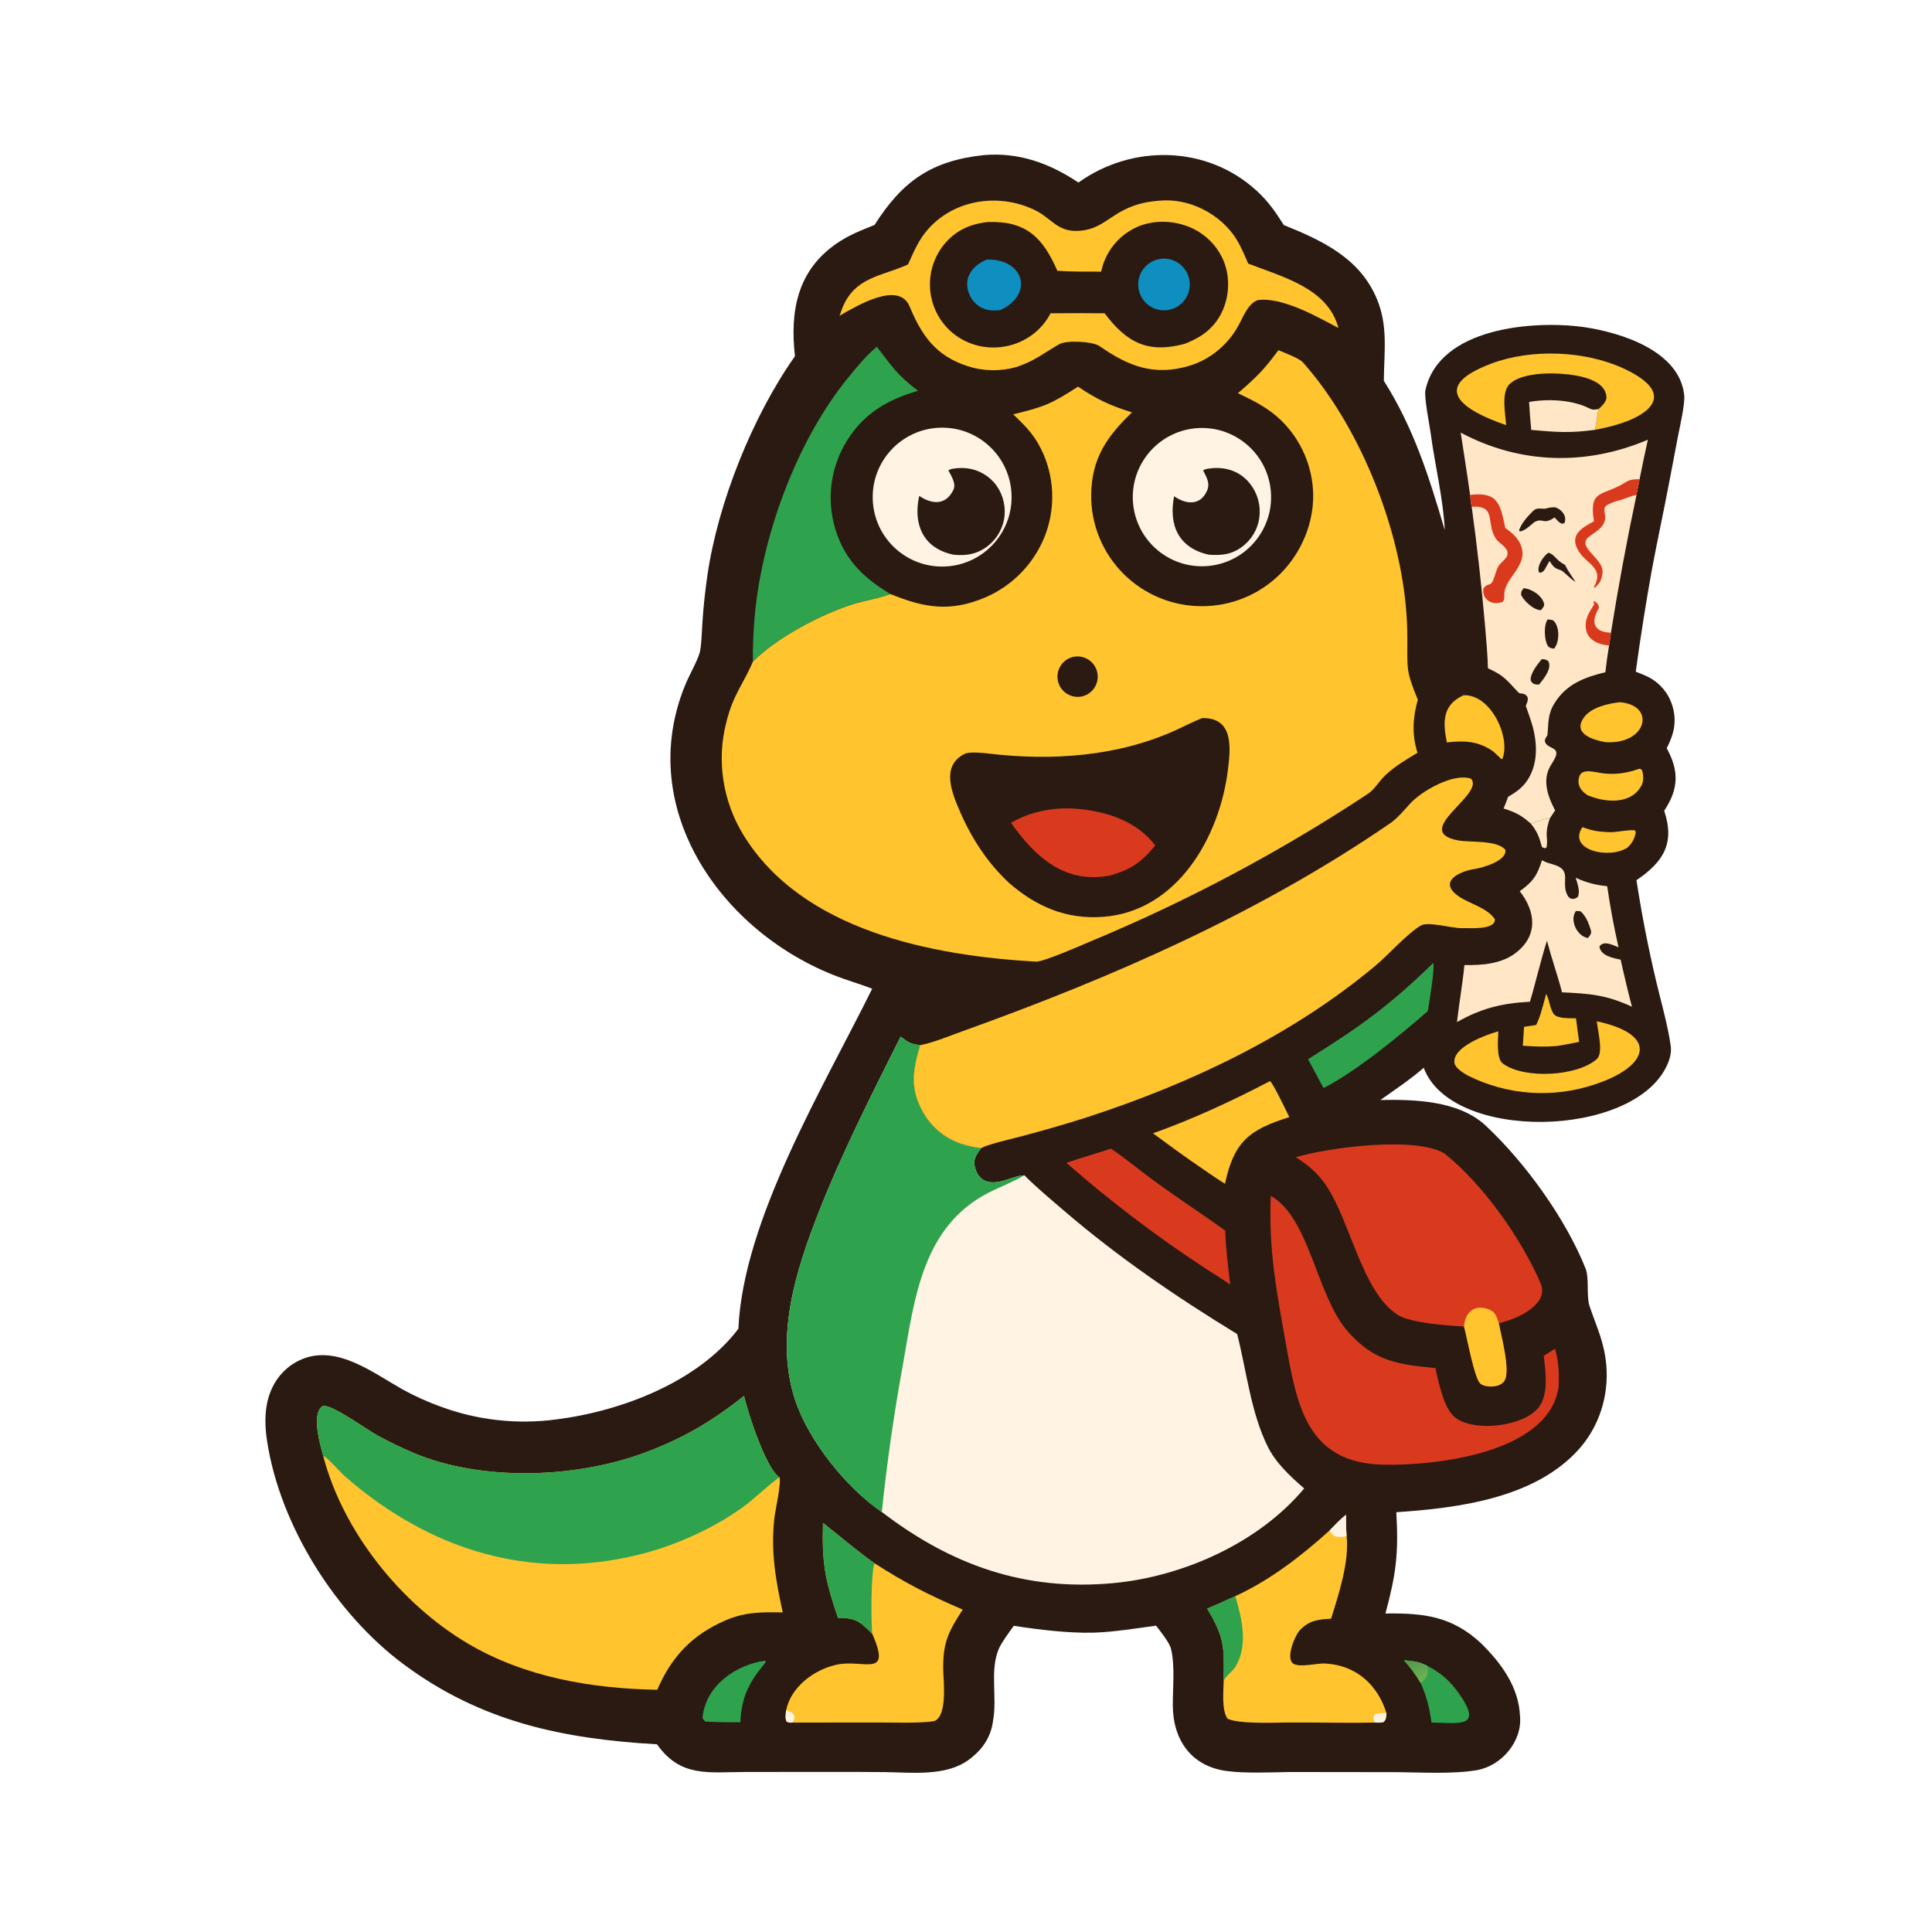
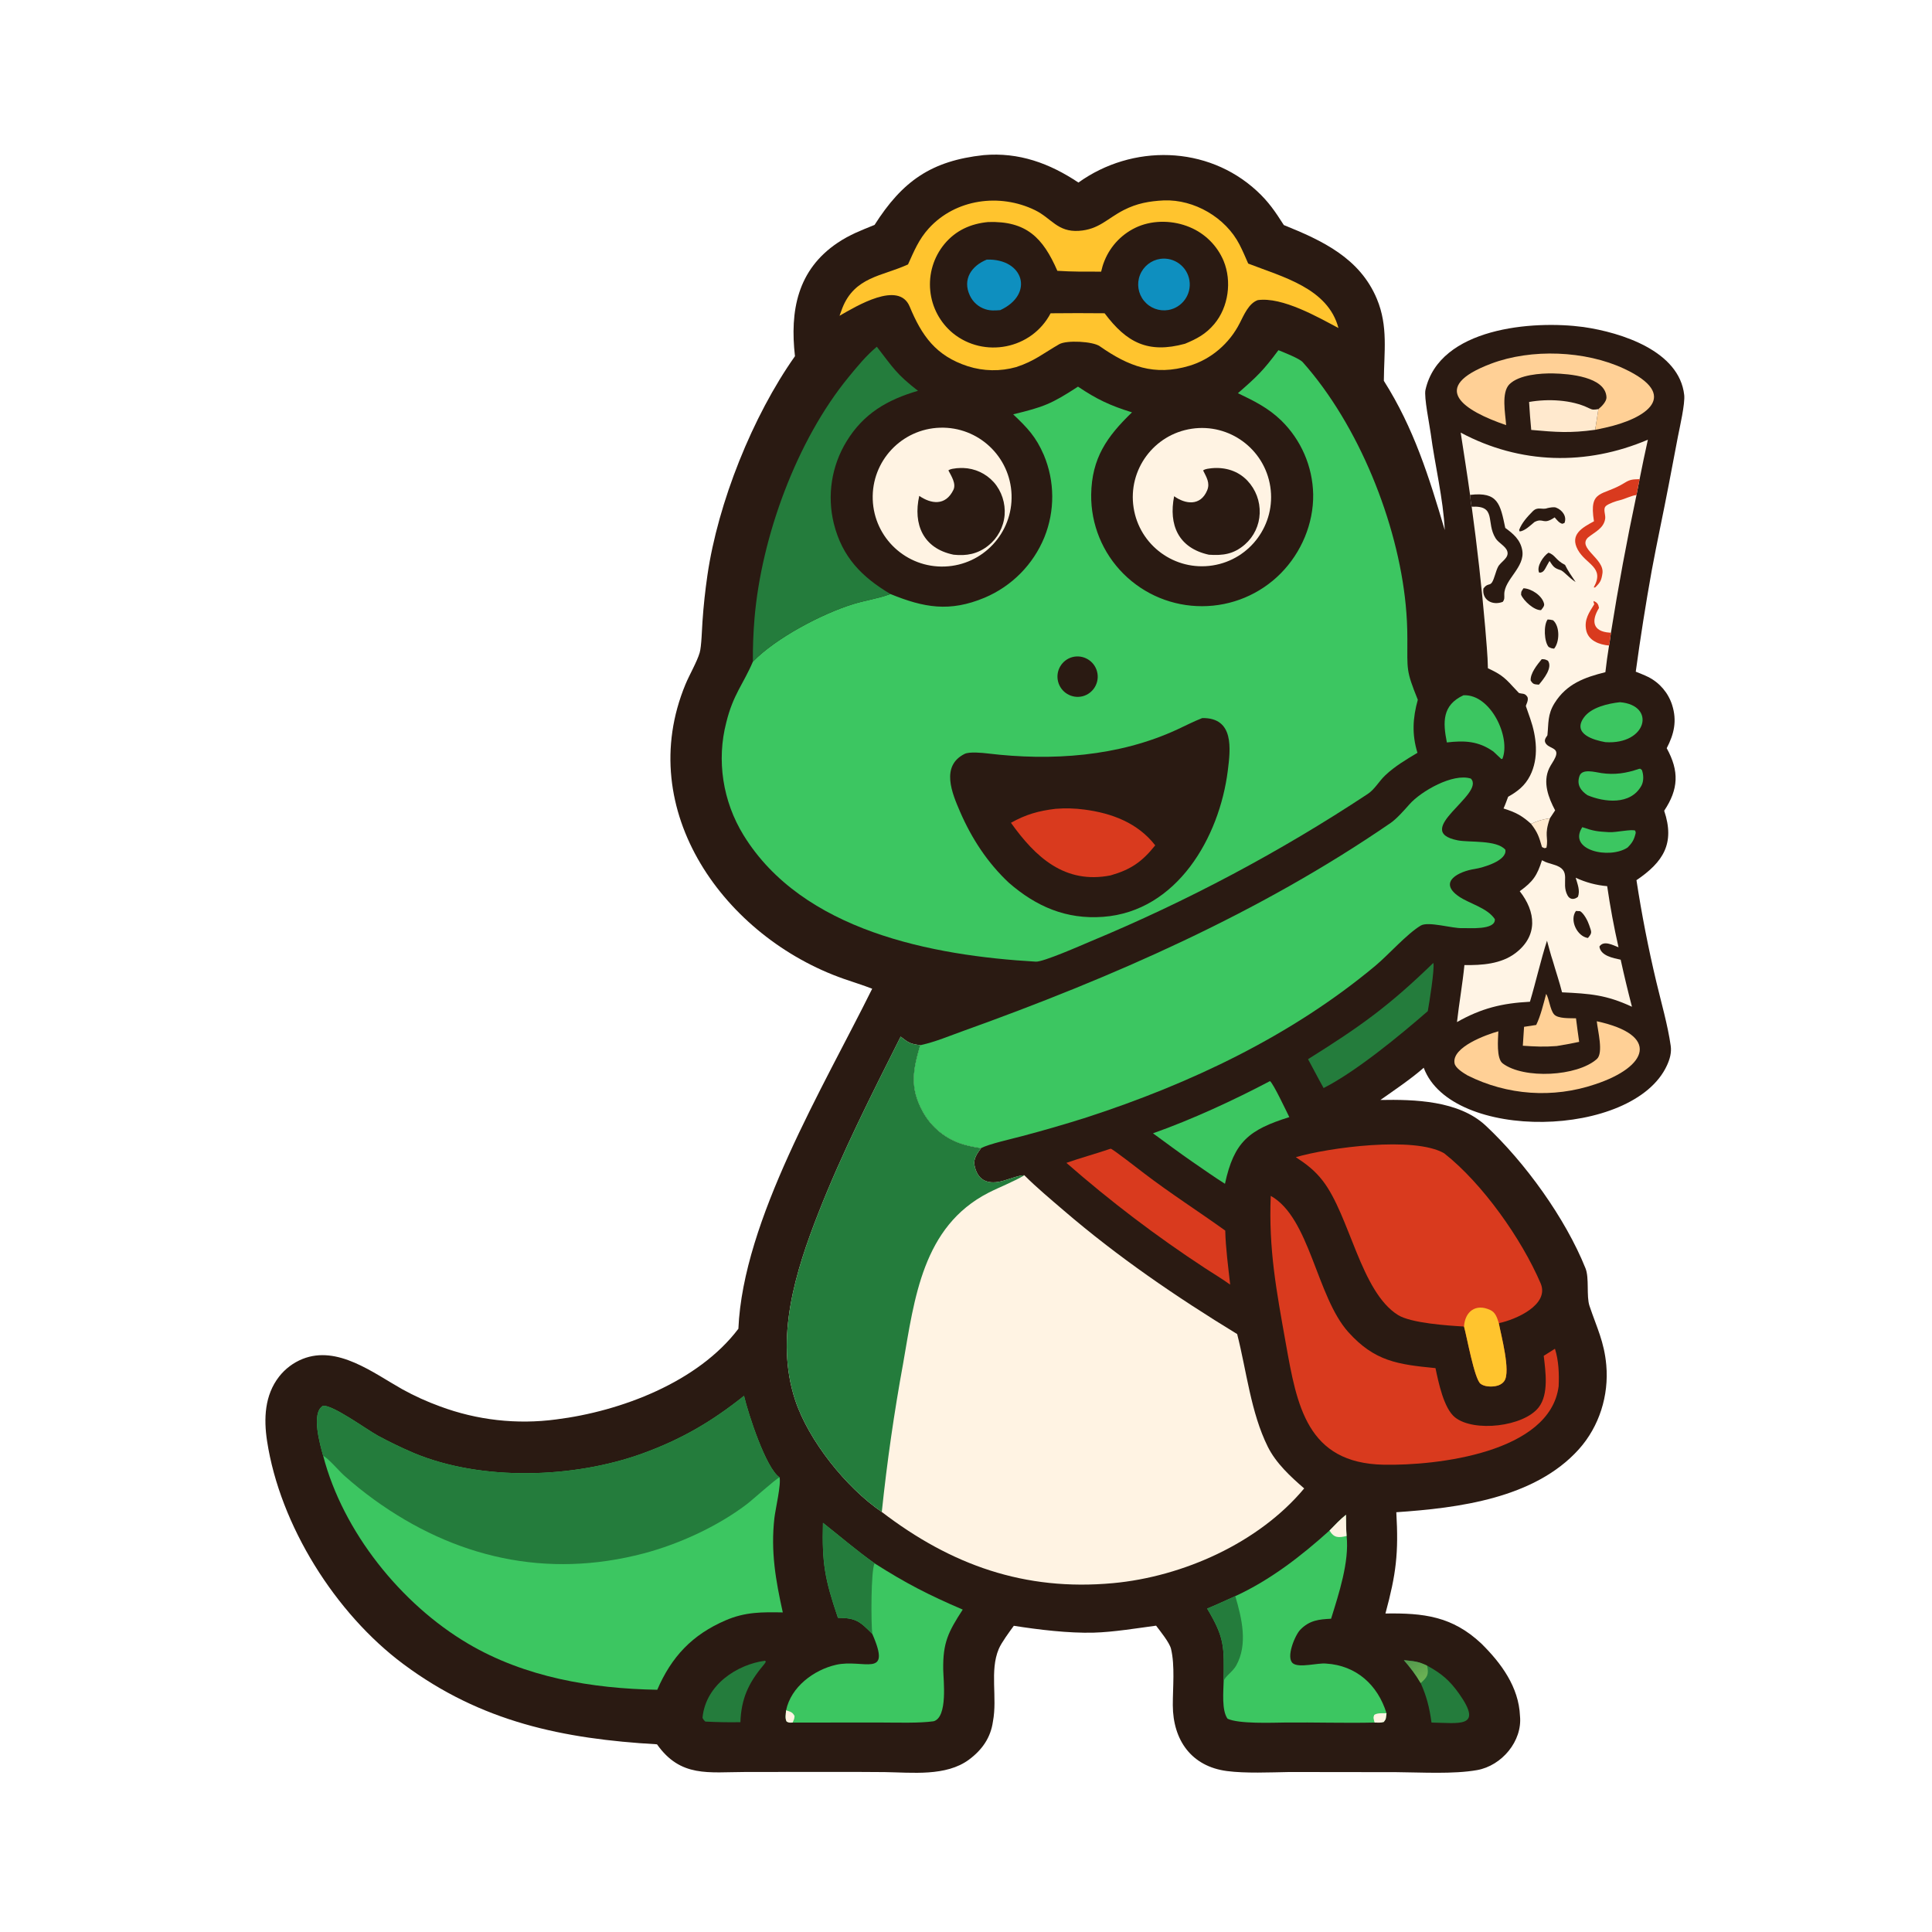
<svg xmlns="http://www.w3.org/2000/svg" viewBox="0 0 1024 1024">
  <path fill="#2a1a12" d="M521.346 82.213c18.714-1.616 34.946 4.336 50.248 14.54 28.51-20.447 68.274-19.77 94.517 4.401 6.293 5.796 9.815 11.055 14.34 18.132 20.37 8.208 40.302 17.489 49.335 39.171 6.058 14.54 3.758 28.226 3.681 43.381 15.948 25.155 23.951 50.997 32.29 79.112-.806-16.661-5.255-34.602-7.446-51.17-.607-4.589-3.636-19.353-2.787-23.126 7.419-33.007 56.87-36.955 83.724-33.332 20.304 2.947 50.812 12.732 53.416 36.007.518 4.622-2.34 16.987-3.344 22.126l-4.831 25.344c-2.907 15.236-6.244 30.512-9.057 45.703a1283 1283 0 0 0-8.446 53.5c2.041.818 4.657 1.828 6.589 2.803a25.2 25.2 0 0 1 12.681 14.825c2.687 8.439 1.041 15.427-2.866 22.93 6.713 12.182 6.27 21.732-1.339 33.154 5.834 17.359-.524 27.194-14.69 36.799a671 671 0 0 0 10.515 53.848c2.599 10.937 6.046 22.824 7.626 33.858.546 3.682-.453 7.12-1.97 10.442-17.735 38.812-114.317 40.681-128.935 1.27-6.237 5.574-15.957 12.162-22.963 17.079 17.928-.315 41.53.239 55.834 13.61 20.773 19.418 42.207 48.99 52.893 75.638 2.061 5.141.371 14.754 2.105 19.901 3.902 11.583 7.8 19.027 8.896 31.351 1.43 16.079-3.675 32.558-14.576 44.671-23.425 26.028-63.839 31.09-96.712 33.333 1.269 21.713-.094 32.739-5.763 53.681 20.141-.317 35.408 1.42 50.839 15.933 10.546 10.404 19.829 23.039 20.471 38.339 1.35 13.301-9.612 26.387-22.708 28.715-12.618 2.244-29.587 1.196-42.884 1.094l-56.654-.07c-10.263.18-23.204.782-33.071-.51-18.872-2.472-28.62-16.432-28.69-34.867-.035-9.34 1.215-20.945-.959-29.93-.801-3.311-5.621-9.229-7.906-12.26-10.355 1.374-22.599 3.415-33.061 3.7-13.239.361-29.287-1.576-42.343-3.639-2.263 3.11-6.538 8.855-7.984 12.283-4.901 11.619-.65 25.693-3.085 38.448-1.191 8.585-5.758 15.054-12.683 20.199-12.154 9.031-30.236 6.82-44.654 6.614a2777 2777 0 0 0-32.783-.095l-41.182.04c-19.467.038-34.24 3.039-46.752-14.665-49.731-2.889-93.161-11.761-134.468-42.547-35.976-26.813-65.324-73.472-72.191-118.125-1.827-11.883-1.343-24.325 6.368-34.23a30 30 0 0 1 12.425-9.343c18.537-7.421 37.404 7.362 52.954 16.102a140 140 0 0 0 19.838 9.008 127.8 127.8 0 0 0 61.617 6.94c34.283-4.286 75.214-19.774 96.595-48.061 2.495-57.672 45.16-128.157 70.919-180.22-4.736-1.86-10.161-3.522-15.043-5.232-62.966-22.049-111.684-89.099-83.92-156.115 2.043-4.932 6.109-11.936 7.522-16.74.988-3.358 1.203-12.7 1.495-16.644a319 319 0 0 1 2.615-24.43c5.586-38.444 23.947-84.336 46.399-116.095-2.73-23.949 1.22-45.769 22.68-60.147 6.405-4.292 12.426-6.568 19.51-9.44 14.777-23.219 30.054-33.977 57.809-36.992" />
-   <path fill="#ffc42e" d="M677.59 185.611c2.904 1.179 11.141 4.386 12.891 6.353 29.646 33.316 50.338 84.977 54.572 128.636.58 5.883.871 11.791.874 17.702.046 17.021-.821 16.73 5.54 32.589-2.681 9.656-3.197 18.353-.183 28.113-5.985 3.576-11.991 7.125-17.098 11.959-3.327 3.149-5.524 7.389-9.311 9.884a878 878 0 0 1-147.041 78.18c-4.937 2.1-24.938 10.894-28.806 10.671-55.026-3.172-123.663-16.312-154.914-67.006-11.113-18.027-14.362-39.779-9.179-59.748 3.655-14.933 9.034-20.309 14.102-32.235 12.051-12.5 36.7-25.5 53.374-30.592 6.05-1.847 12.829-2.865 18.874-5.032l.657-.24c17.712 7.215 31.359 9.727 49.948 1.937a59 59 0 0 0 31.651-32.022 57.28 57.28 0 0 0-.258-43.525c-4.222-9.832-8.82-14.547-16.276-21.629 16.158-3.927 20.17-5.438 34.361-14.682 9.905 6.691 17.062 10.058 28.611 13.631-13.238 12.789-21.332 24.177-21.634 43.621a58.34 58.34 0 0 0 17.179 42.006 58.74 58.74 0 0 0 41.663 17.11 58.66 58.66 0 0 0 41.651-17.406c10.898-11.024 17.397-26.361 17.177-41.903a56.35 56.35 0 0 0-16.975-39.159c-6.91-6.674-14.404-10.348-22.914-14.423 10.132-8.841 13.383-11.911 21.464-22.79" />
+   <path fill="#3cc661" d="M677.59 185.611c2.904 1.179 11.141 4.386 12.891 6.353 29.646 33.316 50.338 84.977 54.572 128.636.58 5.883.871 11.791.874 17.702.046 17.021-.821 16.73 5.54 32.589-2.681 9.656-3.197 18.353-.183 28.113-5.985 3.576-11.991 7.125-17.098 11.959-3.327 3.149-5.524 7.389-9.311 9.884a878 878 0 0 1-147.041 78.18c-4.937 2.1-24.938 10.894-28.806 10.671-55.026-3.172-123.663-16.312-154.914-67.006-11.113-18.027-14.362-39.779-9.179-59.748 3.655-14.933 9.034-20.309 14.102-32.235 12.051-12.5 36.7-25.5 53.374-30.592 6.05-1.847 12.829-2.865 18.874-5.032l.657-.24c17.712 7.215 31.359 9.727 49.948 1.937a59 59 0 0 0 31.651-32.022 57.28 57.28 0 0 0-.258-43.525c-4.222-9.832-8.82-14.547-16.276-21.629 16.158-3.927 20.17-5.438 34.361-14.682 9.905 6.691 17.062 10.058 28.611 13.631-13.238 12.789-21.332 24.177-21.634 43.621a58.34 58.34 0 0 0 17.179 42.006 58.74 58.74 0 0 0 41.663 17.11 58.66 58.66 0 0 0 41.651-17.406c10.898-11.024 17.397-26.361 17.177-41.903a56.35 56.35 0 0 0-16.975-39.159c-6.91-6.674-14.404-10.348-22.914-14.423 10.132-8.841 13.383-11.911 21.464-22.79" />
  <path fill="#2a1a12" d="M637.215 380.596c17.015-.289 14.98 16.364 13.553 27.792-4.425 35.44-26.923 74.654-66.092 77.556-19.566 1.45-35.453-5.444-49.974-18.076-11.317-10.611-19.695-23.444-25.818-37.564-4.295-9.907-10.404-24.322 2.379-30.719 2.514-1.258 9.375-.583 12.291-.231 33.717 4.072 69.343 1.691 100.487-12.747 4.444-2.061 8.617-4.23 13.174-6.011" />
  <path fill="#d93a1e" d="M559.477 428.69a71 71 0 0 1 15.23.394c14.6 1.89 28.37 7.097 37.584 18.966-6.995 8.767-12.973 12.878-23.711 15.939-24.173 4.73-39.717-9.595-52.762-27.896 7.983-4.455 14.68-6.334 23.659-7.403" />
  <path fill="#2a1a12" d="M568.407 348.265a10.73 10.73 0 1 1 5.354 20.782c-5.708 1.398-11.479-2.055-12.945-7.746s1.918-11.503 7.591-13.036" />
  <path fill="#fff3e3" d="M467.369 801.377c-18.935-12.884-38.899-37.98-45.941-59.367-10.852-32.953.222-68.191 12.379-99.19 12.503-31.881 28.158-62.706 43.559-93.393 4.335 3.377 4.963 3.782 10.374 4.544-3.739 12.964-5.745 22.255 1.328 35.169a36.3 36.3 0 0 0 21.787 17.482c3.176.92 5.908 1.413 9.158 1.902-1.936 2.631-4.161 5.608-3.52 8.99 1.461 7.713 6.503 10.317 13.841 8.673 3.668-.822 9.415-3.283 12.593-3.267 6.276 6.315 14.048 12.799 20.86 18.649 28.802 24.733 59.589 45.763 91.938 65.517 4.973 19.47 7.22 41.561 16.227 59.701 4.316 8.693 12.011 15.819 19.291 22.11-24.057 28.868-64.291 46.809-101.399 50.214-46.79 4.294-85.72-9.606-122.475-37.734" />
-   <path fill="#2fa24e" d="M467.369 801.377c-18.935-12.884-38.899-37.98-45.941-59.367-10.852-32.953.222-68.191 12.379-99.19 12.503-31.881 28.158-62.706 43.559-93.393 4.335 3.377 4.963 3.782 10.374 4.544-3.739 12.964-5.745 22.255 1.328 35.169a36.3 36.3 0 0 0 21.787 17.482c3.176.92 5.908 1.413 9.158 1.902-1.936 2.631-4.161 5.608-3.52 8.99 1.461 7.713 6.503 10.317 13.841 8.673 3.668-.822 9.415-3.283 12.593-3.267-5.38 3.289-13.161 6.253-19.076 9.293-34.863 17.922-39.154 56.013-45.179 90.492a1032 1032 0 0 0-11.303 78.672" />
-   <path fill="#ffc42e" d="M394.343 739.831c2.211 9.411 11.633 38.529 18.824 43.181.956 3.57-2.214 17.043-2.73 21.648-1.979 17.644.65 32.776 4.458 49.954-11.009-.193-19.848-.29-30.242 4.174-17.853 7.668-28.76 19.386-36.294 36.827-34.735-.611-70.089-6.605-100.345-24.482-35.536-20.996-66.274-59.349-76.716-99.482-1.612-5.849-6.568-22.76-.12-26.538 5-.692 22.985 12.441 29.009 15.765a228 228 0 0 0 19.137 9.246c35.856 15.026 84.849 13.452 121.212.244 20.642-7.499 36.717-16.89 53.807-30.537" />
-   <path fill="#2fa24e" d="M394.343 739.831c2.211 9.411 11.633 38.529 18.824 43.181-2.5 1.22-14.063 11.759-17.509 14.371-15.407 11.674-35.763 21.02-54.442 25.941-51.553 13.582-100.175 2.408-142.877-28.44a203 203 0 0 1-15.984-12.868c-2.549-2.295-8.741-9.485-11.057-10.365-1.612-5.849-6.568-22.76-.12-26.538 5-.692 22.985 12.441 29.009 15.765a228 228 0 0 0 19.137 9.246c35.856 15.026 84.849 13.452 121.212.244 20.642-7.499 36.717-16.89 53.807-30.537" />
-   <path fill="#ffc42e" d="m487.74 553.971.79-.171c7.203-1.587 14.974-4.852 21.962-7.36 79.178-28.418 156.994-62.416 226.549-110.242 3.259-2.241 7.38-6.938 10.035-9.938 6.074-6.862 23.018-16.65 32.523-13.587 7.866 8.266-31.953 27.829-6.929 32.734 6.143 1.204 20.629-.356 25.201 4.981 1.013 5.785-11.796 9.511-16.302 10.196-7.978 1.212-19.777 6.675-8.316 14.577 5.473 3.774 15.09 6.003 19.041 12.008.477 6.023-14.079 4.619-17.317 4.764-5.102.229-17.998-3.742-21.959-1.357-7.432 4.474-17.076 15.481-23.962 21.232-44.638 37.282-98.248 62.594-153.255 80.478a714 714 0 0 1-34.27 9.937c-5.447 1.469-17.34 4.091-21.518 6.301-3.25-.489-5.982-.982-9.158-1.902a36.3 36.3 0 0 1-21.787-17.482c-7.073-12.914-5.067-22.205-1.328-35.169m129.102-447.754c16.144-.611 32.796 9.114 40.15 23.464 1.67 3.26 3.126 6.655 4.584 10.016 18.136 7.077 42.271 12.999 47.826 34.165-10.559-5.597-29.732-16.67-42.798-14.784-4.809 1.754-7.32 7.935-9.465 12.089-5.495 10.898-15.251 19.246-26.665 22.682-18.742 5.642-32.354.287-47.581-10.336-3.644-2.606-17.57-3.323-21.487-1.075-8.292 4.756-13.203 9.014-22.801 12.12a44.54 44.54 0 0 1-25.616-.431c-17.07-5.534-24.475-16.295-30.849-31.65-5.779-13.921-28.263-.201-37.174 4.892q.706-2.058 1.492-4.086c6.501-16.476 20.974-16.908 34.22-22.868l.597-.276c3.234-7.14 5.71-13.274 10.987-19.08 14.204-15.629 37.612-18.763 56.272-9.693 8.784 4.269 11.906 11.724 23.299 10.985 10.616-.688 15.011-6.538 23.788-11.019 7.009-3.579 13.483-4.716 21.221-5.115" />
+   <path fill="#247c3c" d="M467.369 801.377c-18.935-12.884-38.899-37.98-45.941-59.367-10.852-32.953.222-68.191 12.379-99.19 12.503-31.881 28.158-62.706 43.559-93.393 4.335 3.377 4.963 3.782 10.374 4.544-3.739 12.964-5.745 22.255 1.328 35.169a36.3 36.3 0 0 0 21.787 17.482c3.176.92 5.908 1.413 9.158 1.902-1.936 2.631-4.161 5.608-3.52 8.99 1.461 7.713 6.503 10.317 13.841 8.673 3.668-.822 9.415-3.283 12.593-3.267-5.38 3.289-13.161 6.253-19.076 9.293-34.863 17.922-39.154 56.013-45.179 90.492a1032 1032 0 0 0-11.303 78.672" />
+   <path fill="#3cc661" d="M394.343 739.831c2.211 9.411 11.633 38.529 18.824 43.181.956 3.57-2.214 17.043-2.73 21.648-1.979 17.644.65 32.776 4.458 49.954-11.009-.193-19.848-.29-30.242 4.174-17.853 7.668-28.76 19.386-36.294 36.827-34.735-.611-70.089-6.605-100.345-24.482-35.536-20.996-66.274-59.349-76.716-99.482-1.612-5.849-6.568-22.76-.12-26.538 5-.692 22.985 12.441 29.009 15.765a228 228 0 0 0 19.137 9.246c35.856 15.026 84.849 13.452 121.212.244 20.642-7.499 36.717-16.89 53.807-30.537" />
+   <path fill="#247c3c" d="M394.343 739.831c2.211 9.411 11.633 38.529 18.824 43.181-2.5 1.22-14.063 11.759-17.509 14.371-15.407 11.674-35.763 21.02-54.442 25.941-51.553 13.582-100.175 2.408-142.877-28.44a203 203 0 0 1-15.984-12.868c-2.549-2.295-8.741-9.485-11.057-10.365-1.612-5.849-6.568-22.76-.12-26.538 5-.692 22.985 12.441 29.009 15.765a228 228 0 0 0 19.137 9.246c35.856 15.026 84.849 13.452 121.212.244 20.642-7.499 36.717-16.89 53.807-30.537" />
+   <path fill="#3cc661" d="m487.74 553.971.79-.171c7.203-1.587 14.974-4.852 21.962-7.36 79.178-28.418 156.994-62.416 226.549-110.242 3.259-2.241 7.38-6.938 10.035-9.938 6.074-6.862 23.018-16.65 32.523-13.587 7.866 8.266-31.953 27.829-6.929 32.734 6.143 1.204 20.629-.356 25.201 4.981 1.013 5.785-11.796 9.511-16.302 10.196-7.978 1.212-19.777 6.675-8.316 14.577 5.473 3.774 15.09 6.003 19.041 12.008.477 6.023-14.079 4.619-17.317 4.764-5.102.229-17.998-3.742-21.959-1.357-7.432 4.474-17.076 15.481-23.962 21.232-44.638 37.282-98.248 62.594-153.255 80.478a714 714 0 0 1-34.27 9.937c-5.447 1.469-17.34 4.091-21.518 6.301-3.25-.489-5.982-.982-9.158-1.902a36.3 36.3 0 0 1-21.787-17.482c-7.073-12.914-5.067-22.205-1.328-35.169" />
+   <path fill="#ffc42e" d="M616.842 106.217c16.144-.611 32.796 9.114 40.15 23.464 1.67 3.26 3.126 6.655 4.584 10.016 18.136 7.077 42.271 12.999 47.826 34.165-10.559-5.597-29.732-16.67-42.798-14.784-4.809 1.754-7.32 7.935-9.465 12.089-5.495 10.898-15.251 19.246-26.665 22.682-18.742 5.642-32.354.287-47.581-10.336-3.644-2.606-17.57-3.323-21.487-1.075-8.292 4.756-13.203 9.014-22.801 12.12a44.54 44.54 0 0 1-25.616-.431c-17.07-5.534-24.475-16.295-30.849-31.65-5.779-13.921-28.263-.201-37.174 4.892q.706-2.058 1.492-4.086c6.501-16.476 20.974-16.908 34.22-22.868l.597-.276c3.234-7.14 5.71-13.274 10.987-19.08 14.204-15.629 37.612-18.763 56.272-9.693 8.784 4.269 11.906 11.724 23.299 10.985 10.616-.688 15.011-6.538 23.788-11.019 7.009-3.579 13.483-4.716 21.221-5.115" />
  <path fill="#2a1a12" d="M583.624 143.98c.513-2.12.94-3.718 1.768-5.737a33.23 33.23 0 0 1 17.937-18.22c8.548-3.528 18.722-3.173 27.207.365a33.34 33.34 0 0 1 18.01 17.898c4.436 10.791 2.591 24.45-4.929 33.43-4.484 5.354-9.249 7.866-15.548 10.482-19.571 5.322-30.907-.562-42.601-16.156q-14.312-.15-28.625.007c-10.09 19.163-35.334 23.885-51.75 10.577a33.44 33.44 0 0 1-12.036-22.554 33.56 33.56 0 0 1 7.497-24.717c6.034-7.258 13.927-10.791 23.193-11.674 20.212-.644 29.037 8.291 36.668 25.853 7.942.522 15.246.462 23.209.446" />
  <path fill="#0e8fbf" d="M523.023 137.591c19.637-.578 25.289 18.385 7.137 26.79-2.787.21-5.105.387-7.817-.466a13.62 13.62 0 0 1-8.289-7.262c-4.068-8.621.877-15.776 8.969-19.062m91.995-.395c7.411-1.012 14.269 4.097 15.419 11.488s-3.83 14.343-11.199 15.63a13.723 13.723 0 1 1-4.22-27.118" />
-   <path fill="#ffe6c7" d="M774.2 229.302c31.503 16.807 66.553 17.649 99.208 3.752a895 895 0 0 0-4.387 20.905l-1.652 8.439a1458 1458 0 0 0-13.538 72.959c-.289 2.047-.593 4.817-.998 6.782a291 291 0 0 0-1.945 14.132c-10.975 2.744-20.507 6.106-26.934 16.393-3.8 6.081-3.121 10.666-3.794 17.049-.033.306-1.756 1.929-1.257 3.518 1.25 3.821 7.888 2.519 5.49 8.099-.898 2.091-2.38 3.935-3.311 5.92-3.502 7.471-.347 15.616 3.168 22.257l-2.775 4.206c-3.824.543-6.447 1.347-10.001 2.926-4.985-4.499-8.316-6.143-14.573-8.126.915-1.989 1.674-4.163 2.446-6.221 5.05-2.829 8.919-5.868 11.603-11.131 4.802-9.418 3.441-20.691.086-30.333-.573-1.647-1.727-5.063-2.282-6.554-.157-.422 1.788-3.401.701-5.045-1.328-2.007-2.658-1.318-4.42-1.959.046.016-2.98-3.153-3.27-3.476-4.637-5.143-7.009-6.735-13.139-9.597-.098-6.705-.92-14.915-1.447-21.733a1282 1282 0 0 0-7.153-63.893c-.465-1.719-.652-4.413-.855-6.265-1.518-10.963-3.305-22.052-4.971-33.004" />
-   <path fill="#d93a1e" d="M779.171 262.306c14.834-1.766 15.987 4.768 18.654 17.506 4.22 3.071 7.965 6.212 8.986 11.76 1.673 9.088-9.573 15.526-9.505 23.482.017 2.071.176 2.569-.786 3.93-5.551 2.144-11.113-.989-10.285-7.059 2.245-3.036 3.364-1.314 4.628-3.358 1.169-1.888 1.942-5.839 3.101-8.078 1.346-2.73 5.994-4.673 4.945-8.251-.809-2.756-4.595-4.379-6.196-6.914-5.315-8.417.749-17.491-12.687-16.753-.465-1.719-.652-4.413-.855-6.265m65.664 13.993c-2.797-17.34 4.544-13.065 16.287-20.416 3.027-1.896 4.431-1.784 7.899-1.924l-1.652 8.439c-2.253.081-6.43 2.209-8.939 2.75-1.873.403-5.77 1.783-7.17 2.959-1.825 1.535-.197 4.588-.467 6.705-.673 5.27-5.606 7.158-9.21 10.168-5.562 5.645 8.886 11.136 7.747 18.89-.547 3.725-1.132 4.888-3.902 7.512l-.726-.035c6.038-10.792-4.06-11.995-8.429-19.959-4.417-8.053 2.336-11.738 8.562-15.089m7.998 65.84c-5.204-.428-11.089-2.601-12.163-8.317-1.04-5.537 1.586-9.154 4.337-13.598-.439-1.114-.318-.552-.392-1.677 1.977.769 2.538 1.665 2.897 3.669-4.225 6.89-3.35 12.491 5.606 13.098l.713.043c-.289 2.047-.593 4.817-.998 6.782" />
+   <path fill="#fff4e5" d="M774.2 229.302c31.503 16.807 66.553 17.649 99.208 3.752a895 895 0 0 0-4.387 20.905l-1.652 8.439a1458 1458 0 0 0-13.538 72.959c-.289 2.047-.593 4.817-.998 6.782a291 291 0 0 0-1.945 14.132c-10.975 2.744-20.507 6.106-26.934 16.393-3.8 6.081-3.121 10.666-3.794 17.049-.033.306-1.756 1.929-1.257 3.518 1.25 3.821 7.888 2.519 5.49 8.099-.898 2.091-2.38 3.935-3.311 5.92-3.502 7.471-.347 15.616 3.168 22.257l-2.775 4.206c-3.824.543-6.447 1.347-10.001 2.926-4.985-4.499-8.316-6.143-14.573-8.126.915-1.989 1.674-4.163 2.446-6.221 5.05-2.829 8.919-5.868 11.603-11.131 4.802-9.418 3.441-20.691.086-30.333-.573-1.647-1.727-5.063-2.282-6.554-.157-.422 1.788-3.401.701-5.045-1.328-2.007-2.658-1.318-4.42-1.959.046.016-2.98-3.153-3.27-3.476-4.637-5.143-7.009-6.735-13.139-9.597-.098-6.705-.92-14.915-1.447-21.733a1282 1282 0 0 0-7.153-63.893c-.465-1.719-.652-4.413-.855-6.265-1.518-10.963-3.305-22.052-4.971-33.004" />
+   <path fill="#2a1a12" d="M779.171 262.306c14.834-1.766 15.987 4.768 18.654 17.506 4.22 3.071 7.965 6.212 8.986 11.76 1.673 9.088-9.573 15.526-9.505 23.482.017 2.071.176 2.569-.786 3.93-5.551 2.144-11.113-.989-10.285-7.059 2.245-3.036 3.364-1.314 4.628-3.358 1.169-1.888 1.942-5.839 3.101-8.078 1.346-2.73 5.994-4.673 4.945-8.251-.809-2.756-4.595-4.379-6.196-6.914-5.315-8.417.749-17.491-12.687-16.753-.465-1.719-.652-4.413-.855-6.265" />
+   <path fill="#d93a1e" d="M844.835 276.299c-2.797-17.34 4.544-13.065 16.287-20.416 3.027-1.896 4.431-1.784 7.899-1.924l-1.652 8.439c-2.253.081-6.43 2.209-8.939 2.75-1.873.403-5.77 1.783-7.17 2.959-1.825 1.535-.197 4.588-.467 6.705-.673 5.27-5.606 7.158-9.21 10.168-5.562 5.645 8.886 11.136 7.747 18.89-.547 3.725-1.132 4.888-3.902 7.512l-.726-.035c6.038-10.792-4.06-11.995-8.429-19.959-4.417-8.053 2.336-11.738 8.562-15.089m7.998 65.84c-5.204-.428-11.089-2.601-12.163-8.317-1.04-5.537 1.586-9.154 4.337-13.598-.439-1.114-.318-.552-.392-1.677 1.977.769 2.538 1.665 2.897 3.669-4.225 6.89-3.35 12.491 5.606 13.098l.713.043c-.289 2.047-.593 4.817-.998 6.782" />
  <path fill="#2a1a12" d="M820.225 269.294c1.274-.255 3.318-.712 4.536-.247 3.289 1.257 5.851 4.707 4.439 8.143l-1.133.425c-1.766-.449-2.806-1.983-4.066-3.387-6.308 4.318-5.825-.033-10.681 2.447-2.143 1.779-5.198 4.787-7.861 5.008l-.292-.766c1.389-3.781 4.339-7.006 7.132-9.841 2.838-2.881 4.852-.638 7.926-1.782m.498 23.651c3.549 1.092 3.872 4.047 8.783 6.454 1.336 2.891 3.785 6.344 5.595 9.076-3.612-2.216-6.412-6.007-8.275-6.4-3.235-1.05-3.632-1.919-5.551-4.755q-.68 1.212-1.374 2.415c-1.03 1.822-1.783 4.006-4.124 3.763-1.545-3.277 2.254-8.786 4.946-10.553m-.442 35.389c1.295.047 1.61.137 2.889.421 3.674 3.24 3.498 11.476.548 15.04-1.569-.211-1.491-.184-2.903-.895-2.378-2.719-2.791-11.536-.534-14.566m-3.136 21.047c1.769.03 1.652.045 3.275.791 2.672 3.695-2.283 9.741-4.771 12.721-2.424-.239-3.048-.066-4.358-2.206-.283-3.787 3.46-8.406 5.854-11.306m-9.673-37.584c4.167.136 9.916 3.872 10.92 8.213.295 1.273-.893 2.424-1.611 3.372-3.618.215-9.221-4.911-10.573-8.153.097-2.122.032-1.427 1.264-3.432" />
  <path fill="#d93a1e" d="M686.814 613.33c17.301-5.07 62.914-11.244 78.645-2.045 20.342 16.01 41.022 45.385 51.105 68.906 4.869 11.355-13.213 19.288-22.166 21.106 1.152 6.296 6.427 25.593 2.927 30.64-1.147 1.653-3.032 2.493-4.972 2.786-2.348.356-5.752.212-7.68-1.348-3.244-2.626-7.218-25.03-8.715-30.289-8.483-.48-28.065-1.787-34.976-6.092-19.752-12.305-25.576-52.604-39.852-71.105-4.339-5.622-8.754-8.894-14.316-12.559" />
  <path fill="#ffc42e" d="M775.958 703.086c.474-7.802 6.052-12.405 13.9-8.766 2.848 1.32 3.631 4.116 4.54 6.977 1.152 6.296 6.427 25.593 2.927 30.64-1.147 1.653-3.032 2.493-4.972 2.786-2.348.356-5.752.212-7.68-1.348-3.244-2.626-7.218-25.03-8.715-30.289" />
  <path fill="#d93a1e" d="M673.523 633.834c20.814 11.638 24.204 53.388 41.136 72.227 13.947 15.518 26.275 17.133 46.177 19.074 1.589 7.499 4.38 21.306 10.33 26.08 9.994 8.019 36.426 4.973 44.386-5.311 5.425-7.008 3.604-19.104 2.66-27.294l5.946-3.744c1.99 6.304 2.265 13.345 1.956 19.907-4.563 35.177-64.457 42.107-92.746 41.553-40.731-.799-45.996-31.42-51.864-64.319-4.957-27.79-9.154-49.784-7.981-78.173" />
-   <path fill="#ffc42e" d="M704.683 811.199c2.81-2.881 5.567-5.853 8.718-8.35.062 3.479.025 7.863.328 11.25 1.509 13.69-4.173 30.828-8.227 43.859-6.368.338-11.39.754-16.341 5.844-2.737 2.814-7.817 14.786-3.858 17.825 3.299 2.532 13.304-.37 17.516.099 16.066.976 27.438 11.329 32.066 26.344-.416 2.592-.029 2.878-1.444 4.595-1.793.519-3.025.365-4.879.322-15.716.372-31.708-.182-47.465-.009-6.791.075-24.609.808-30.469-2.031-3.177-4.377-2.184-14.346-2.067-19.952.266-18.402.537-22.885-8.741-38.414 4.765-1.926 10.162-4.48 14.913-6.6 18.488-8.488 34.96-21.254 49.95-34.782" />
-   <path fill="#2fa24e" d="M639.82 852.581c4.765-1.926 10.162-4.48 14.913-6.6 3.483 11.773 6.759 25.54.482 36.778-1.891 3.386-5.755 5.547-6.654 8.236.266-18.402.537-22.885-8.741-38.414" />
+   <path fill="#3cc661" d="M704.683 811.199c2.81-2.881 5.567-5.853 8.718-8.35.062 3.479.025 7.863.328 11.25 1.509 13.69-4.173 30.828-8.227 43.859-6.368.338-11.39.754-16.341 5.844-2.737 2.814-7.817 14.786-3.858 17.825 3.299 2.532 13.304-.37 17.516.099 16.066.976 27.438 11.329 32.066 26.344-.416 2.592-.029 2.878-1.444 4.595-1.793.519-3.025.365-4.879.322-15.716.372-31.708-.182-47.465-.009-6.791.075-24.609.808-30.469-2.031-3.177-4.377-2.184-14.346-2.067-19.952.266-18.402.537-22.885-8.741-38.414 4.765-1.926 10.162-4.48 14.913-6.6 18.488-8.488 34.96-21.254 49.95-34.782" />
+   <path fill="#247c3c" d="M639.82 852.581c4.765-1.926 10.162-4.48 14.913-6.6 3.483 11.773 6.759 25.54.482 36.778-1.891 3.386-5.755 5.547-6.654 8.236.266-18.402.537-22.885-8.741-38.414" />
  <path fill="#fff3e3" d="M704.683 811.199c2.81-2.881 5.567-5.853 8.718-8.35.062 3.479.025 7.863.328 11.25-4.329 1.024-6.714 1.077-9.046-2.9m30.202 96.871c-.416 2.592-.029 2.878-1.444 4.595-1.793.519-3.025.365-4.879.322-.5-1.976-.877-2.54-.148-4.09 1.687-1.085 4.346-.81 6.471-.827" />
-   <path fill="#ffc42e" d="M436.191 807.143c9.894 7.796 16.653 13.766 27.352 21.465 16.702 10.624 28.448 16.663 46.726 24.509-7.607 11.75-10.584 17.444-10.34 31.874.092 5.441 2.513 25.157-5.081 27.309-7.526 1.082-19.329.694-27.218.68l-47.506.008c-1.531.045-1.78.186-3.161-.493-.98-1.6-.469-4.006-.309-6 2.55-12.385 14.672-21.408 26.437-24.106 14.506-3.326 29.79 7.655 19.239-16.404-6.661-6.664-8.643-8.449-18.205-8.519-6.997-20.605-8.485-28.905-7.934-50.323" />
-   <path fill="#2fa24e" d="M436.191 807.143c9.894 7.796 16.653 13.766 27.352 21.465-1.996 3.844-1.883 32.082-1.213 37.377-6.661-6.664-8.643-8.449-18.205-8.519-6.997-20.605-8.485-28.905-7.934-50.323" />
+   <path fill="#3cc661" d="M436.191 807.143c9.894 7.796 16.653 13.766 27.352 21.465 16.702 10.624 28.448 16.663 46.726 24.509-7.607 11.75-10.584 17.444-10.34 31.874.092 5.441 2.513 25.157-5.081 27.309-7.526 1.082-19.329.694-27.218.68l-47.506.008c-1.531.045-1.78.186-3.161-.493-.98-1.6-.469-4.006-.309-6 2.55-12.385 14.672-21.408 26.437-24.106 14.506-3.326 29.79 7.655 19.239-16.404-6.661-6.664-8.643-8.449-18.205-8.519-6.997-20.605-8.485-28.905-7.934-50.323" />
+   <path fill="#247c3c" d="M436.191 807.143c9.894 7.796 16.653 13.766 27.352 21.465-1.996 3.844-1.883 32.082-1.213 37.377-6.661-6.664-8.643-8.449-18.205-8.519-6.997-20.605-8.485-28.905-7.934-50.323" />
  <path fill="#fff3e3" d="M416.654 906.495c2.392.816 3.406.928 4.471 3.03-.118 1.681-.342 1.931-1.001 3.463-1.531.045-1.78.186-3.161-.493-.98-1.6-.469-4.006-.309-6" />
-   <path fill="#2fa24e" d="M464.729 183.777c8.673 11.173 10.295 14.435 21.82 23.352-16.212 4.748-28.763 11.969-37.824 26.748a57.27 57.27 0 0 0-6.764 43.689c4.45 17.721 14.788 28.234 29.981 37.279l-.657.24c-6.045 2.167-12.824 3.185-18.874 5.032-16.674 5.092-41.323 18.092-53.374 30.592-.06-7.614.226-15.226.858-22.813 3.615-43.242 22.317-94.483 49.966-128.134 4.815-5.86 9.036-11.06 14.868-15.985" />
+   <path fill="#247c3c" d="M464.729 183.777c8.673 11.173 10.295 14.435 21.82 23.352-16.212 4.748-28.763 11.969-37.824 26.748a57.27 57.27 0 0 0-6.764 43.689c4.45 17.721 14.788 28.234 29.981 37.279l-.657.24c-6.045 2.167-12.824 3.185-18.874 5.032-16.674 5.092-41.323 18.092-53.374 30.592-.06-7.614.226-15.226.858-22.813 3.615-43.242 22.317-94.483 49.966-128.134 4.815-5.86 9.036-11.06 14.868-15.985" />
  <path fill="#fff3e3" d="M498.219 226.691c20.268-.628 37.226 15.255 37.926 35.521s-15.122 37.281-35.386 38.053c-20.365.776-37.486-15.144-38.189-35.512s15.278-37.432 35.649-38.062" />
  <path fill="#2a1a12" d="M507.068 248.156c1.12-.068 2.315-.136 3.434-.11a22.76 22.76 0 0 1 16.249 7.562c4.154 4.679 6.219 11.182 5.717 17.402a23.22 23.22 0 0 1-8.691 16.2c-5.587 4.444-11.506 5.526-18.363 4.79-16.118-3.291-21.568-16.107-18.194-31.17 6.2 4.233 13.851 5.507 18.083-3.147 1.628-3.331-1.098-7.37-2.638-10.377 1.389-.913 2.631-.865 4.403-1.15" />
  <path fill="#fff3e3" d="M631.62 227.244c19.965-2.993 38.591 10.723 41.658 30.676 3.067 19.954-10.579 38.63-30.521 41.771-20.047 3.158-38.844-10.576-41.927-30.634-3.084-20.059 10.72-38.804 30.79-41.813" />
  <path fill="#2a1a12" d="M642.298 248.157c7.101-.643 13.898 1.376 18.881 6.637a23.85 23.85 0 0 1 6.489 17.293 22.98 22.98 0 0 1-7.798 16.459c-5.959 5.212-11.704 5.978-19.166 5.463-16.15-3.57-21.387-15.784-18.391-31.002 5.967 4.279 13.995 5.36 17.522-3.133 1.621-3.904-.396-6.944-2.155-10.532 1.183-.911 3.048-.956 4.618-1.185" />
-   <path fill="#ffe6c7" d="M817.27 455.946c2.694 1.479 3.559 1.413 6.119 2.295 10.332 2.954 3.599 9.366 7.475 16.421 1.253 2.282 3.677 2.238 5.493.645 1.207-3.358-.208-6.594-1.208-10.091a48.9 48.9 0 0 0 16.687 4.467 420 420 0 0 0 6.016 32.404c-3.003-1.153-7.849-3.849-10.132-.387.678 4.929 7.307 6.098 11.272 6.961a667 667 0 0 0 5.977 24.936c-13.737-6.375-22.294-6.934-37.052-7.645-1.227-4.99-3.483-11.702-4.957-16.853-.963-2.724-2.177-7.576-3.016-10.508-3.227 9.962-5.926 21.948-9.044 32.355-14.823.77-25.758 3.461-38.672 10.777 1.135-10.064 2.922-20.016 3.947-30.225 9.227.159 19.461-.555 27.051-6.325 12.111-9.207 10.783-21.981 2.27-32.807 7.075-5.135 9.201-8.267 11.774-16.42" />
+   <path fill="#fff4e5" d="M817.27 455.946c2.694 1.479 3.559 1.413 6.119 2.295 10.332 2.954 3.599 9.366 7.475 16.421 1.253 2.282 3.677 2.238 5.493.645 1.207-3.358-.208-6.594-1.208-10.091a48.9 48.9 0 0 0 16.687 4.467 420 420 0 0 0 6.016 32.404c-3.003-1.153-7.849-3.849-10.132-.387.678 4.929 7.307 6.098 11.272 6.961a667 667 0 0 0 5.977 24.936c-13.737-6.375-22.294-6.934-37.052-7.645-1.227-4.99-3.483-11.702-4.957-16.853-.963-2.724-2.177-7.576-3.016-10.508-3.227 9.962-5.926 21.948-9.044 32.355-14.823.77-25.758 3.461-38.672 10.777 1.135-10.064 2.922-20.016 3.947-30.225 9.227.159 19.461-.555 27.051-6.325 12.111-9.207 10.783-21.981 2.27-32.807 7.075-5.135 9.201-8.267 11.774-16.42" />
  <path fill="#2a1a12" d="m835.285 482.822 2.22.126c2.002 1.211 4.032 5.094 4.755 7.287 1.272 3.86 1.821 4.031-.625 6.921-5.71-.81-9.925-9.485-6.35-14.334" />
  <path fill="#d93a1e" d="m588.228 608.974.537-.119c1.345.379 15.235 11.203 17.532 12.958 14.012 10.709 28.823 20.168 43.11 30.426.187 8.918 1.613 19.647 2.618 28.643-3.842-2.767-9.294-6.107-13.368-8.75a662.5 662.5 0 0 1-73.436-55.783c7.112-2.541 15.503-4.807 23.007-7.375" />
-   <path fill="#ffc42e" d="M798.293 225.333c-22.233-7.587-41.665-19.861-7.953-32.593 21.319-8.052 49.919-6.941 70.492 2.693 30.193 14.138 11.773 26.481-10.179 31.292q-2.586.567-5.182 1.084.803-5.494 1.719-10.971c1.769-1.408 4.303-4.019 4.277-6.216-.418-11.021-20.008-12.512-28.08-12.691-6.953-.154-18.226.709-23.318 5.698-4.461 4.371-2.212 15.617-1.776 21.704M673.104 573.011c1.703 1.097 8.808 16.169 10.256 19.087-21.404 6.702-29.318 13.088-34.102 35.338-5.572-3.498-11.485-7.702-16.958-11.445-7.048-4.852-14.25-10.256-21.194-15.31 20.614-7.293 42.65-17.479 61.998-27.67m173.222-31.721c33.671 7.259 27.182 24.163-.911 33.418a87.66 87.66 0 0 1-67.581-4.71c-2.215-1.285-6.394-3.872-6.882-6.376-1.699-8.705 17.273-15.372 23.195-17.005-.155 4.199-1.127 14.434 2.331 17.03 11.178 8.39 39.468 6.934 49.888-2.346 3.626-3.23.431-15.108-.04-20.011" />
-   <path fill="#2fa24e" d="M759.687 510.377c.845 2.61-2.222 21.763-2.935 25.551-14.685 12.791-37.981 32.002-55.215 40.762l-2.418-4.41-5.826-10.891c28.068-17.581 42.7-28.053 66.394-51.012" />
-   <path fill="#ffc42e" d="M775.661 368.508c14.436-.738 25.195 22.301 20.648 33.69l-.563.109-4.197-3.951c-7.887-5.601-15.335-5.948-24.684-4.844-2.134-10.744-2.534-19.739 8.796-25.004m82.953 3.676c19.28 1.584 14.301 22.66-7.735 21.173-5.93-1.033-17.787-4.29-11.332-13.135 3.883-5.32 12.661-7.338 19.067-8.038" />
-   <path fill="#2fa24e" d="M744.092 879.931c5.132.525 7.589.589 12.317 2.907 7.432 3.998 11.946 7.818 16.862 14.748 13.159 18.552-.031 15.6-14.544 15.407-1.067-7.751-2.516-13.788-5.735-20.907-2.788-4.748-5.334-8.008-8.9-12.155" />
+   <path fill="#ffd096" d="M798.293 225.333c-22.233-7.587-41.665-19.861-7.953-32.593 21.319-8.052 49.919-6.941 70.492 2.693 30.193 14.138 11.773 26.481-10.179 31.292q-2.586.567-5.182 1.084.803-5.494 1.719-10.971c1.769-1.408 4.303-4.019 4.277-6.216-.418-11.021-20.008-12.512-28.08-12.691-6.953-.154-18.226.709-23.318 5.698-4.461 4.371-2.212 15.617-1.776 21.704" />
+   <path fill="#3cc661" d="M673.104 573.011c1.703 1.097 8.808 16.169 10.256 19.087-21.404 6.702-29.318 13.088-34.102 35.338-5.572-3.498-11.485-7.702-16.958-11.445-7.048-4.852-14.25-10.256-21.194-15.31 20.614-7.293 42.65-17.479 61.998-27.67" />
+   <path fill="#ffd096" d="M846.326 541.29c33.671 7.259 27.182 24.163-.911 33.418a87.66 87.66 0 0 1-67.581-4.71c-2.215-1.285-6.394-3.872-6.882-6.376-1.699-8.705 17.273-15.372 23.195-17.005-.155 4.199-1.127 14.434 2.331 17.03 11.178 8.39 39.468 6.934 49.888-2.346 3.626-3.23.431-15.108-.04-20.011" />
+   <path fill="#247c3c" d="M759.687 510.377c.845 2.61-2.222 21.763-2.935 25.551-14.685 12.791-37.981 32.002-55.215 40.762l-2.418-4.41-5.826-10.891c28.068-17.581 42.7-28.053 66.394-51.012" />
+   <path fill="#3cc661" d="M775.661 368.508c14.436-.738 25.195 22.301 20.648 33.69l-.563.109-4.197-3.951c-7.887-5.601-15.335-5.948-24.684-4.844-2.134-10.744-2.534-19.739 8.796-25.004m82.953 3.676c19.28 1.584 14.301 22.66-7.735 21.173-5.93-1.033-17.787-4.29-11.332-13.135 3.883-5.32 12.661-7.338 19.067-8.038" />
+   <path fill="#247c3c" d="M744.092 879.931c5.132.525 7.589.589 12.317 2.907 7.432 3.998 11.946 7.818 16.862 14.748 13.159 18.552-.031 15.6-14.544 15.407-1.067-7.751-2.516-13.788-5.735-20.907-2.788-4.748-5.334-8.008-8.9-12.155" />
  <defs>
    <linearGradient id="gradient_0" x1="754.48" x2="748.812" y1="889.432" y2="879.659" gradientUnits="userSpaceOnUse">
      <stop offset="0" stop-color="#6bb254" />
      <stop offset="1" stop-color="#55994d" />
    </linearGradient>
  </defs>
  <path fill="url(#gradient_0)" d="M744.092 879.931c5.132.525 7.589.589 12.317 2.907.987 4.762.133 6.004-3.417 9.248-2.788-4.748-5.334-8.008-8.9-12.155" />
-   <path fill="#2fa24e" d="m405.512 880.208.403.526c-.579 1.012-.675 1.144-1.438 2.053-7.947 9.467-11.614 17.851-12.049 30.01-6.589.124-11.992-.008-18.574-.323-.527-.44-1.557-1.59-1.491-2.236 1.779-17.432 18.423-28.043 33.149-30.03" />
-   <path fill="#ffe6c7" d="M810.448 213.055c9.862-1.768 22.638-1.22 31.623 3.251 2.108 1.048 2.64.892 5.119.532a534 534 0 0 0-1.719 10.971c-13.293 1.834-20.746 1.23-33.882.065a365 365 0 0 1-1.141-14.819" />
-   <path fill="#ffc42e" d="M819.504 526.76c1.585 2.606 2.043 8.302 4.131 10.814 2.003 2.409 8.337 2.052 11.677 2.151.475 4.105 1.119 8.373 1.676 12.484-4.039.863-7.825 1.531-11.901 2.214-6.644.518-11.411.282-17.957-.165l.654-10.021 6.436-.99c2.337-4.751 3.872-11.274 5.284-16.487m49.109-119.223c1.025-.154.492-.195 1.597.551.986 2.504 1.06 6.014-.223 8.343-5.775 10.482-19.774 8.757-28.564 5.06-3.505-2.301-5.922-5.568-4.235-10.248 1.44-3.998 8.152-1.993 11.577-1.493 7.047 1.028 13.106.115 19.848-2.213m-29.964 30.88c6.012 2.069 7.846 2.285 14.164 2.651 3.701.215 11.896-1.715 13.895-.817l.273 1.151c-.856 3.619-1.737 5.187-4.333 7.819-9.649 6.358-31.953 1.433-23.999-10.804" />
-   <path fill="#ffe6c7" d="M811.474 436.639c3.554-1.579 6.177-2.383 10.001-2.926-3.239 9.254-.626 9.848-1.836 15.609-1.505.322-.732.337-2.361-.369-1.589-5.494-2.188-7.581-5.804-12.314" />
+   <path fill="#247c3c" d="m405.512 880.208.403.526c-.579 1.012-.675 1.144-1.438 2.053-7.947 9.467-11.614 17.851-12.049 30.01-6.589.124-11.992-.008-18.574-.323-.527-.44-1.557-1.59-1.491-2.236 1.779-17.432 18.423-28.043 33.149-30.03" />
+   <path fill="#ffe9ce" d="M810.448 213.055c9.862-1.768 22.638-1.22 31.623 3.251 2.108 1.048 2.64.892 5.119.532a534 534 0 0 0-1.719 10.971c-13.293 1.834-20.746 1.23-33.882.065a365 365 0 0 1-1.141-14.819" />
+   <path fill="#ffd096" d="M819.504 526.76c1.585 2.606 2.043 8.302 4.131 10.814 2.003 2.409 8.337 2.052 11.677 2.151.475 4.105 1.119 8.373 1.676 12.484-4.039.863-7.825 1.531-11.901 2.214-6.644.518-11.411.282-17.957-.165l.654-10.021 6.436-.99c2.337-4.751 3.872-11.274 5.284-16.487" />
+   <path fill="#3cc661" d="M868.613 407.537c1.025-.154.492-.195 1.597.551.986 2.504 1.06 6.014-.223 8.343-5.775 10.482-19.774 8.757-28.564 5.06-3.505-2.301-5.922-5.568-4.235-10.248 1.44-3.998 8.152-1.993 11.577-1.493 7.047 1.028 13.106.115 19.848-2.213m-29.964 30.88c6.012 2.069 7.846 2.285 14.164 2.651 3.701.215 11.896-1.715 13.895-.817l.273 1.151c-.856 3.619-1.737 5.187-4.333 7.819-9.649 6.358-31.953 1.433-23.999-10.804" />
+   <path fill="#ffe9ce" d="M811.474 436.639c3.554-1.579 6.177-2.383 10.001-2.926-3.239 9.254-.626 9.848-1.836 15.609-1.505.322-.732.337-2.361-.369-1.589-5.494-2.188-7.581-5.804-12.314" />
</svg>
